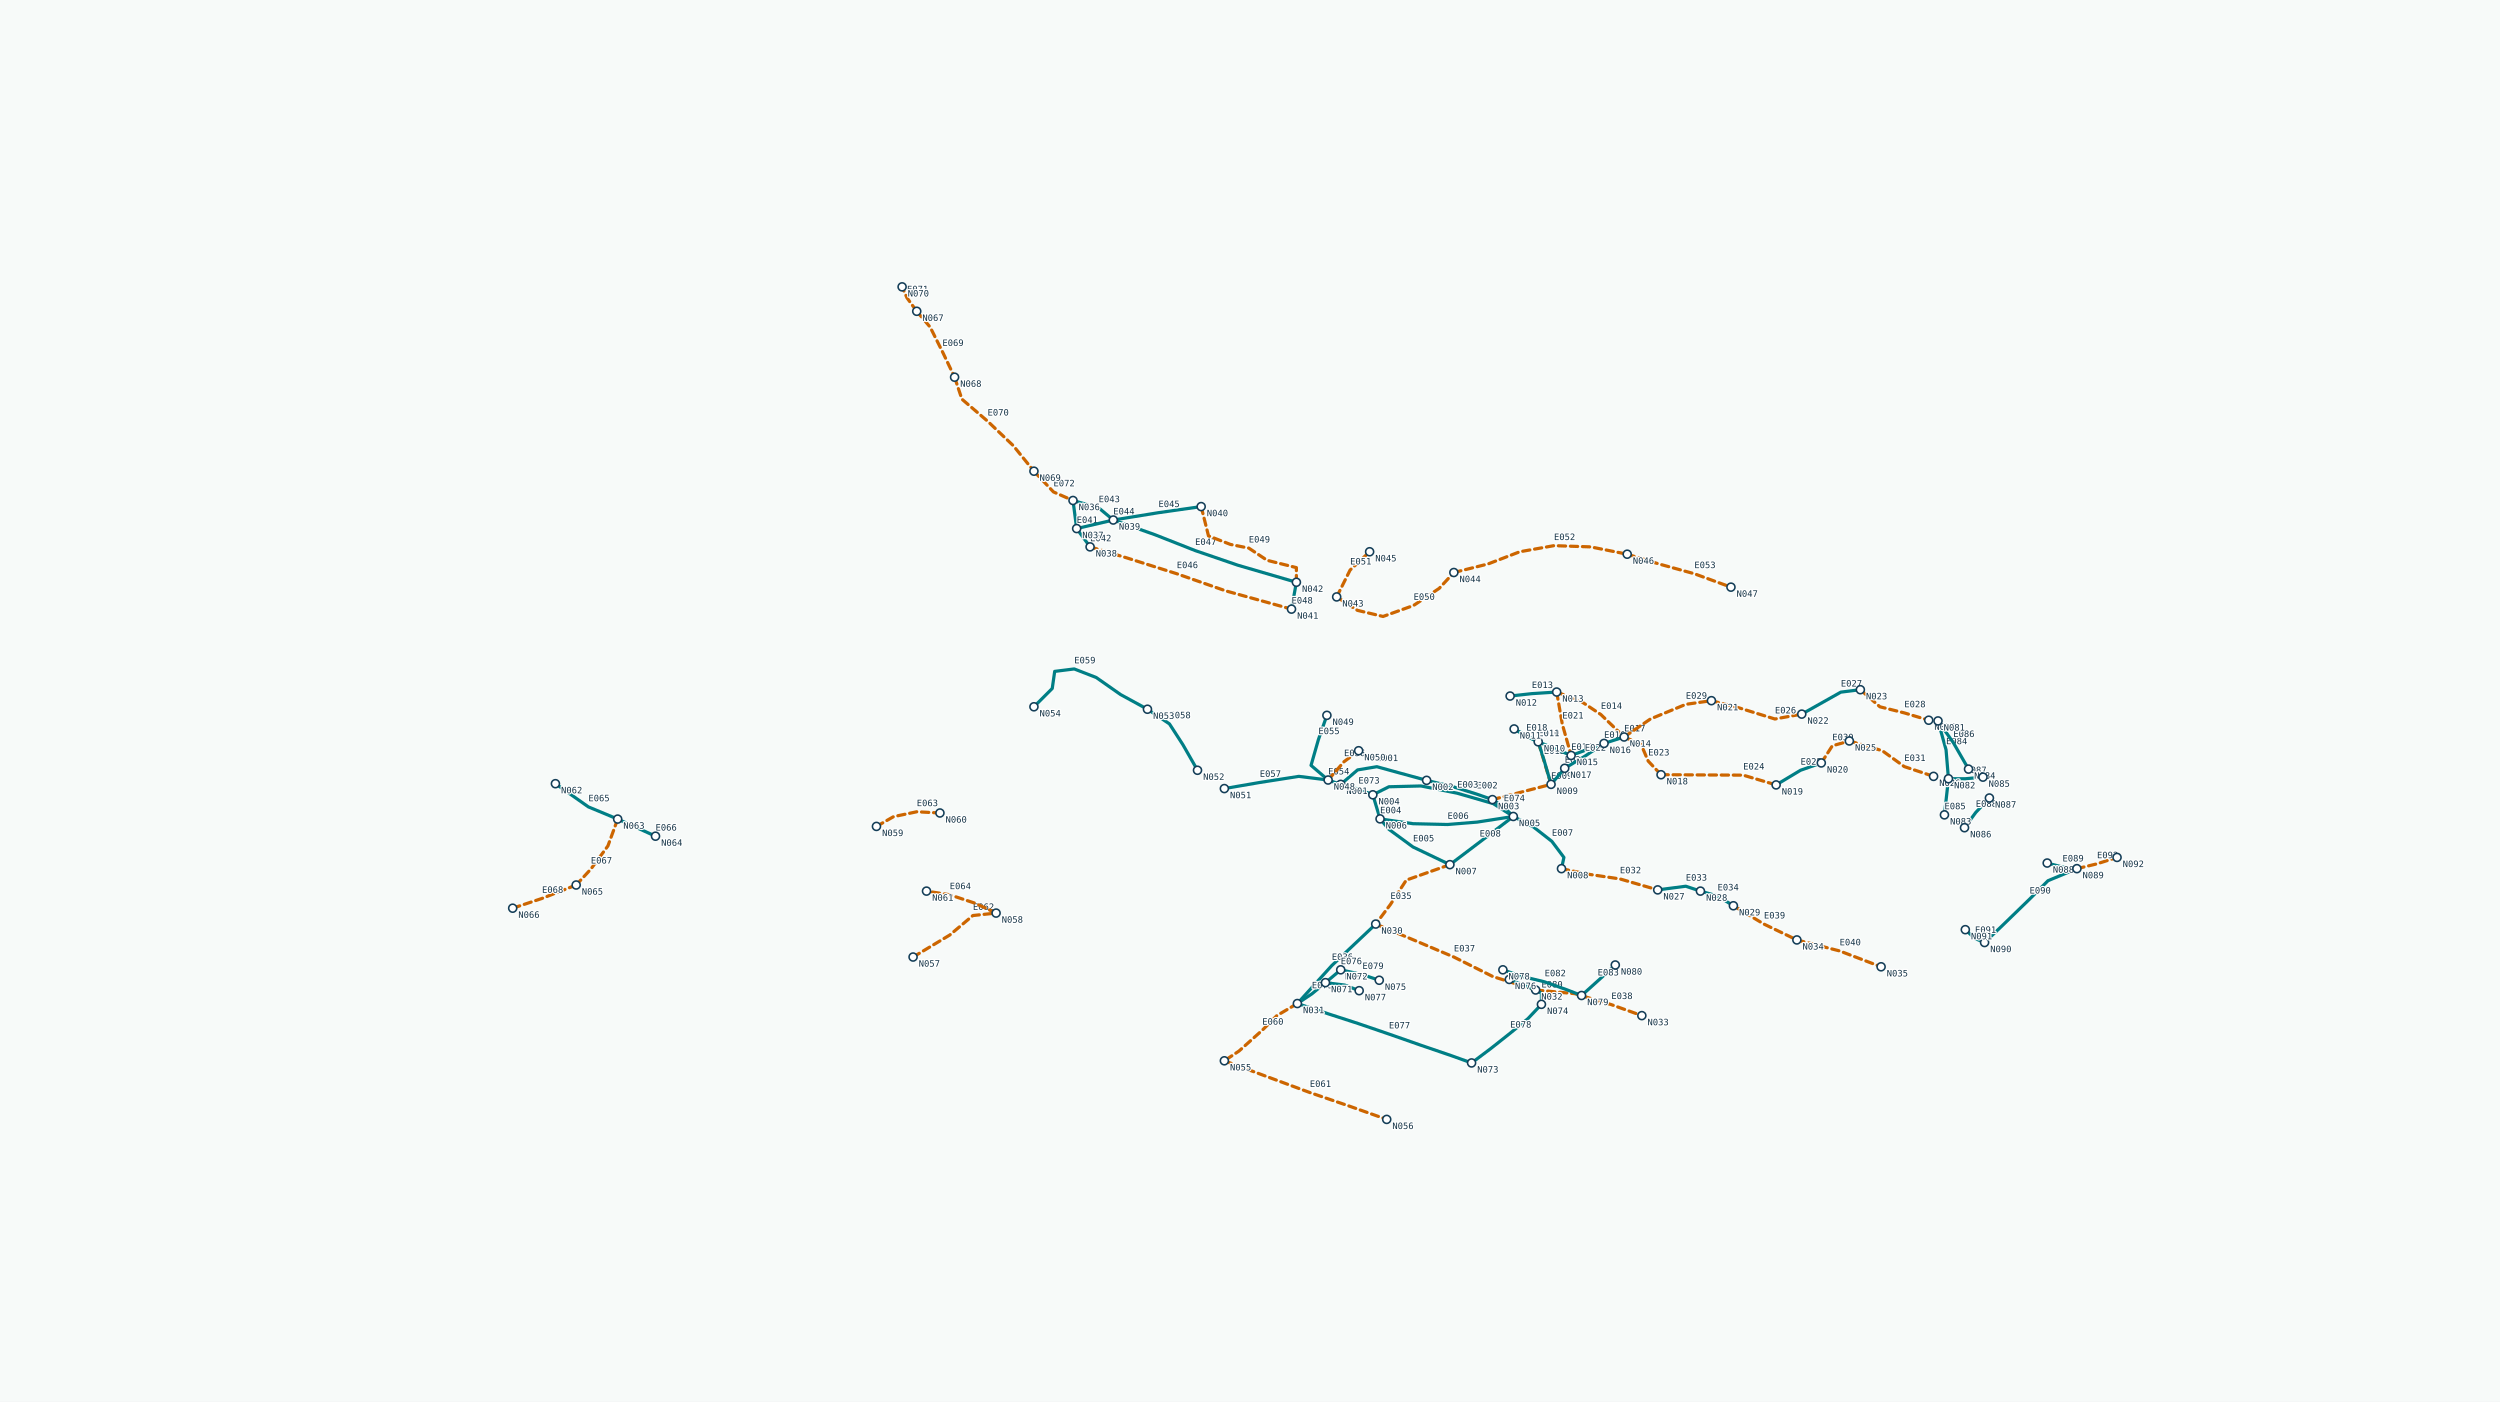
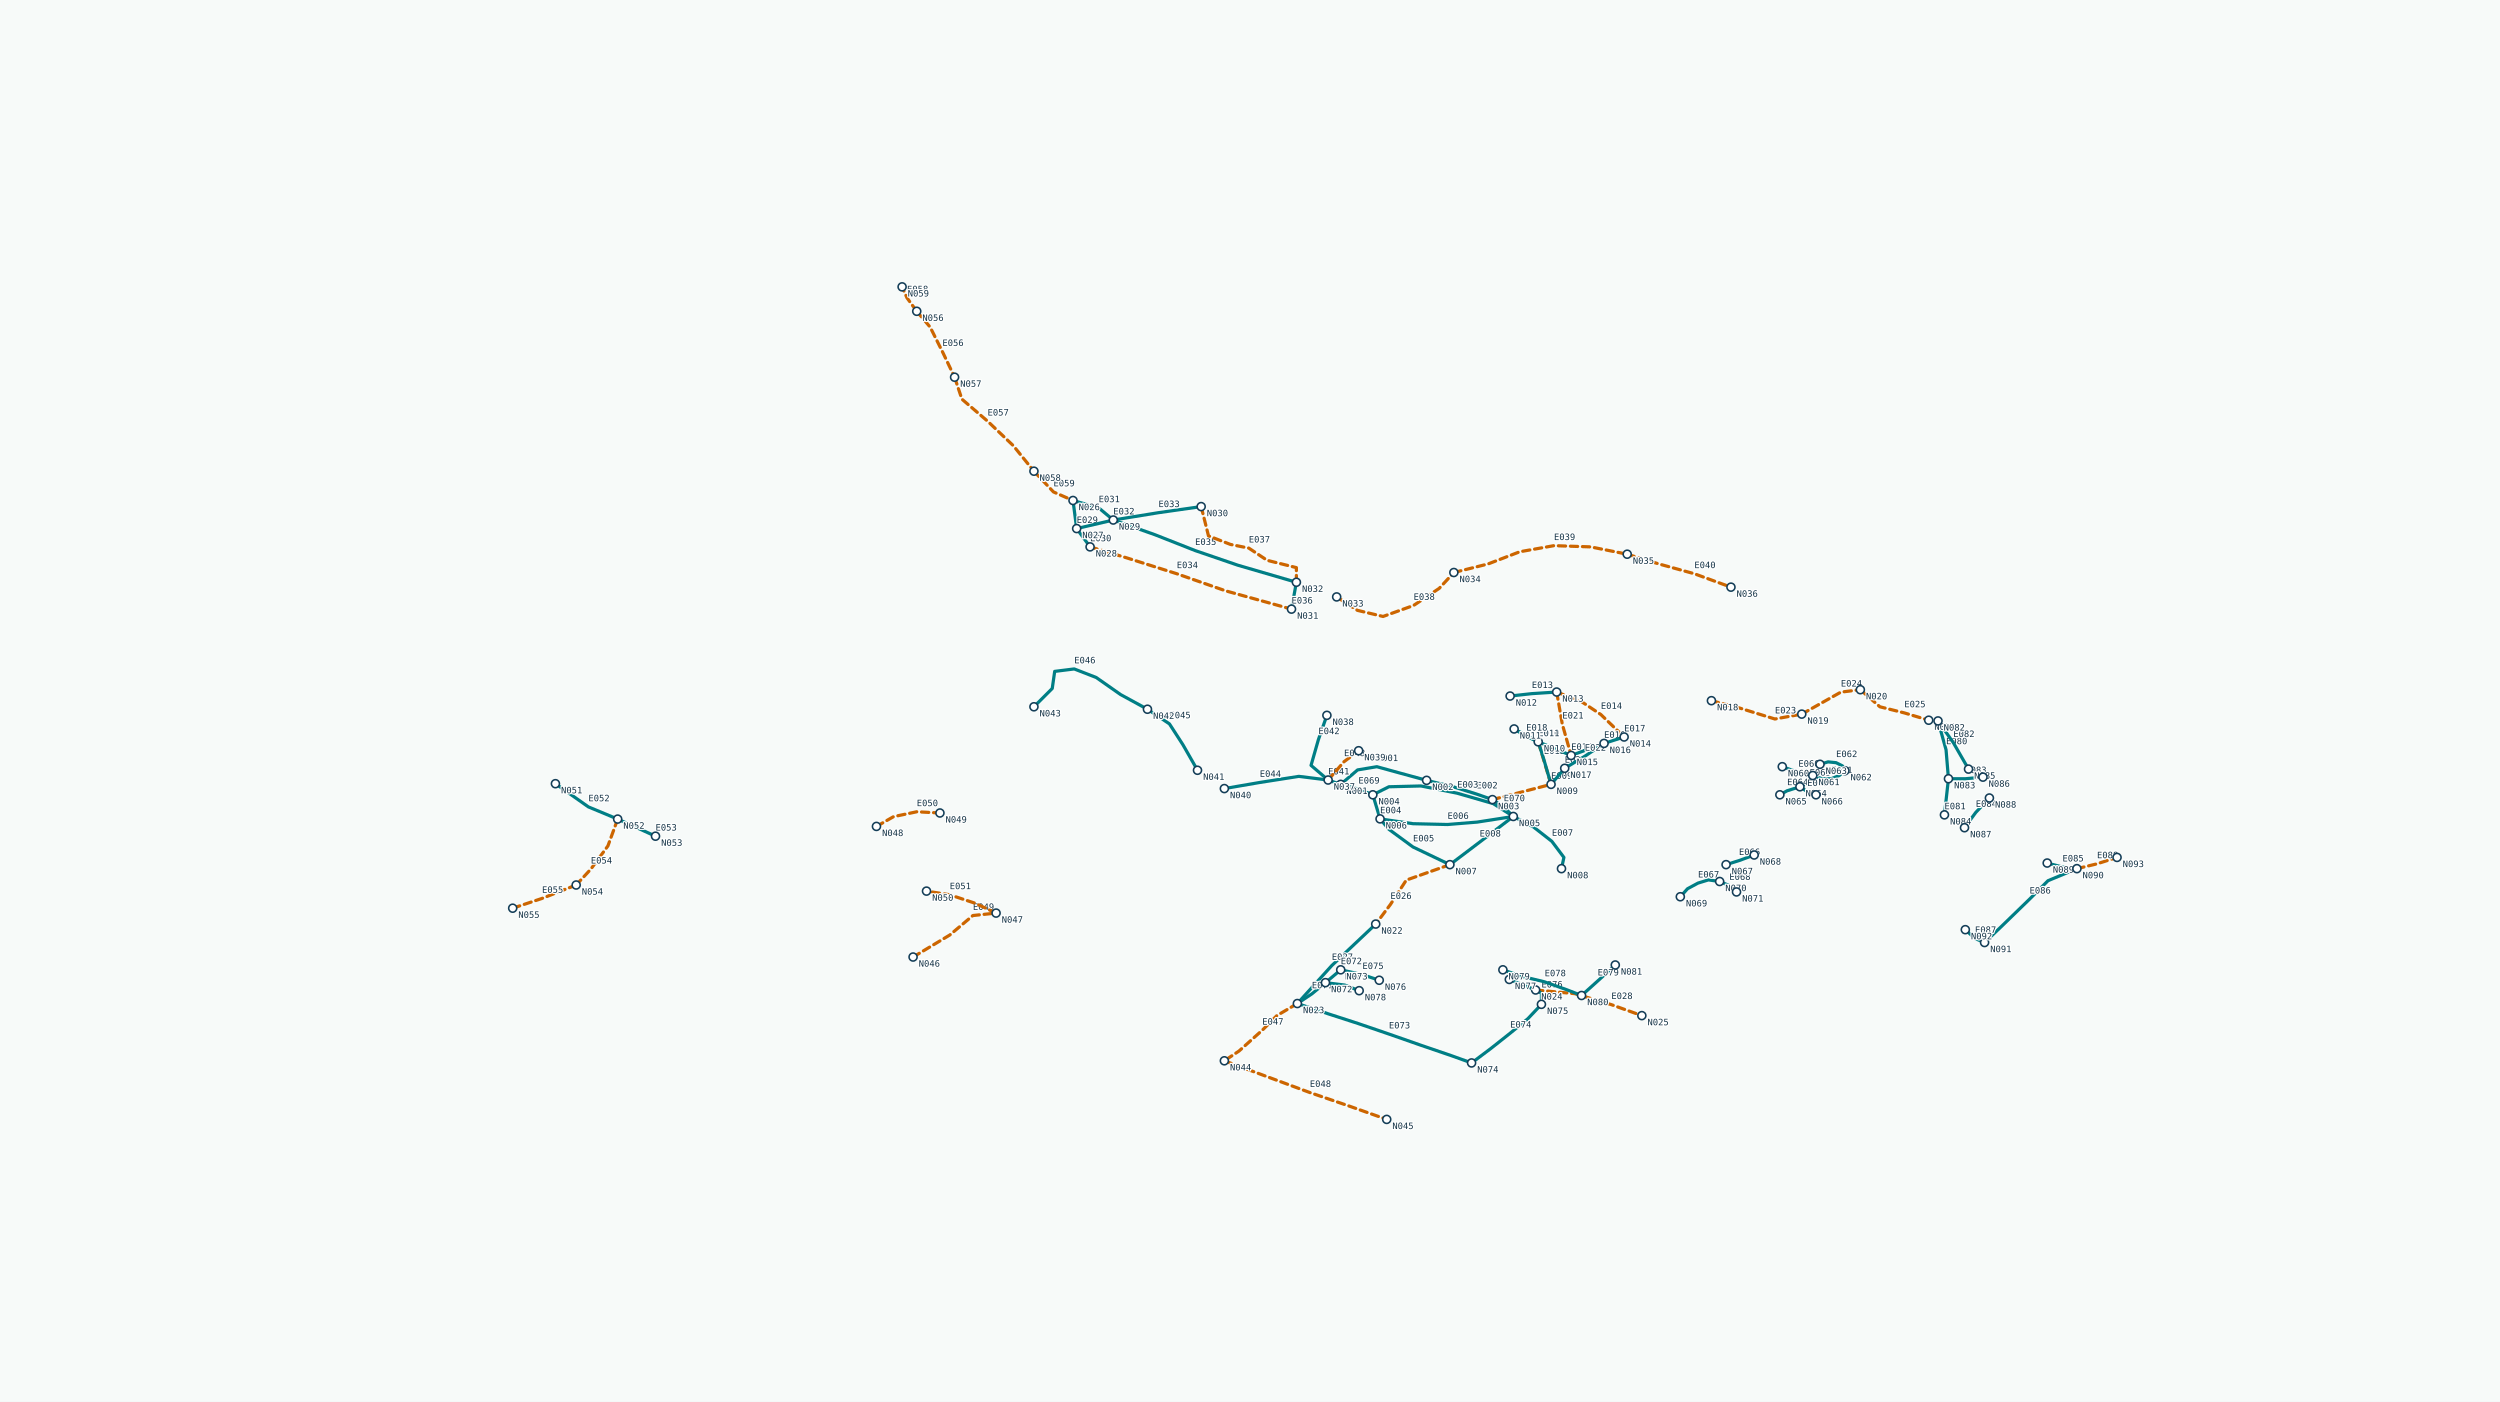
<svg xmlns="http://www.w3.org/2000/svg" width="3114" height="1746" viewBox="0 0 3114 1746">
  <style>polyline{fill:none;stroke:#007e85;stroke-width:4;stroke-linejoin:round;stroke-linecap:round}.uncertain{stroke:#cc6500;stroke-dasharray:9 6}circle{fill:white;stroke:#143e58;stroke-width:2}text{font:11px monospace;fill:#153447;paint-order:stroke;stroke:white;stroke-width:3px;stroke-linejoin:round}</style>
  <rect width="3114" height="1746" fill="#f7faf9" />
  <g>
    <polyline points="1670,977 1691,959 1715,955 1744,963 1777,972" class="" />
    <text x="1715" y="948">E001</text>
  </g>
  <g>
    <polyline points="1777,972 1810,980 1839,989 1859,996" class="" />
    <text x="1839" y="982">E002</text>
  </g>
  <g>
    <polyline points="1710,990 1730,980 1770,979 1815,988 1860,1001 1885,1017" class="" />
    <text x="1815" y="981">E003</text>
  </g>
  <g>
    <polyline points="1710,990 1719,1020" class="" />
    <text x="1719" y="1013">E004</text>
  </g>
  <g>
    <polyline points="1719,1020 1730,1033 1760,1055 1806,1077" class="" />
    <text x="1760" y="1048">E005</text>
  </g>
  <g>
    <polyline points="1719,1020 1760,1026 1803,1027 1840,1024 1885,1017" class="" />
    <text x="1803" y="1020">E006</text>
  </g>
  <g>
    <polyline points="1885,1017 1910,1030 1933,1048 1948,1068 1945,1082" class="" />
    <text x="1933" y="1041">E007</text>
  </g>
  <g>
    <polyline points="1806,1077 1843,1049 1885,1017" class="" />
    <text x="1843" y="1042">E008</text>
  </g>
  <g>
    <polyline points="1859,996 1932,977" class="uncertain" />
    <text x="1932" y="970">E009</text>
  </g>
  <g>
    <polyline points="1932,977 1916,924" class="uncertain" />
    <text x="1916" y="917">E010</text>
  </g>
  <g>
    <polyline points="1886,908 1916,924" class="" />
    <text x="1916" y="917">E011</text>
  </g>
  <g>
    <polyline points="1916,924 1923,946 1932,977" class="" />
    <text x="1923" y="939">E012</text>
  </g>
  <g>
    <polyline points="1881,867 1908,864 1939,862" class="" />
    <text x="1908" y="857">E013</text>
  </g>
  <g>
    <polyline points="1939,862 1970,874 1994,890 2023,918" class="uncertain" />
    <text x="1994" y="883">E014</text>
  </g>
  <g>
    <polyline points="1916,924 1957,941" class="" />
    <text x="1957" y="934">E015</text>
  </g>
  <g>
    <polyline points="1957,941 1998,926" class="" />
    <text x="1998" y="919">E016</text>
  </g>
  <g>
    <polyline points="1998,926 2023,918" class="" />
    <text x="2023" y="911">E017</text>
  </g>
  <g>
    <polyline points="1886,908 1901,917 1916,924" class="" />
    <text x="1901" y="910">E018</text>
  </g>
  <g>
    <polyline points="1957,941 1949,957" class="" />
    <text x="1949" y="950">E019</text>
  </g>
  <g>
    <polyline points="1932,977 1949,957" class="" />
    <text x="1949" y="950">E020</text>
  </g>
  <g>
    <polyline points="1939,862 1946,902 1957,941" class="uncertain" />
    <text x="1946" y="895">E021</text>
  </g>
  <g>
    <polyline points="1949,957 1974,942 1998,926" class="" />
    <text x="1974" y="935">E022</text>
  </g>
  <g>
-     <polyline points="2023,918 2044,927 2053,948 2069,965" class="uncertain" />
-     <text x="2053" y="941">E023</text>
-   </g>
-   <g>
-     <polyline points="2069,965 2171.29,965.52 2212.34,977.69" class="uncertain" />
-     <text x="2171.29" y="958.52">E024</text>
-   </g>
-   <g>
-     <polyline points="2212.34,977.69 2242.75,959.44 2268.6,950.32" class="" />
-     <text x="2242.75" y="952.44">E025</text>
-   </g>
-   <g>
    <polyline points="2131.75,872.77 2166.72,881.89 2210.82,895.58 2244.27,889.5" class="uncertain" />
-     <text x="2210.82" y="888.58">E026</text>
-   </g>
-   <g>
-     <polyline points="2244.27,889.5 2292.93,862.13 2317.25,859.09" class="" />
-     <text x="2292.93" y="855.13">E027</text>
+     <text x="2210.82" y="888.58">E023</text>
+   </g>
+   <g>
+     <polyline points="2244.27,889.5 2292.93,862.13 2317.25,859.09" class="uncertain" />
+     <text x="2292.93" y="855.13">E024</text>
  </g>
  <g>
    <polyline points="2317.25,859.09 2341.58,880.37 2371.99,887.98 2402.4,897.1" class="uncertain" />
-     <text x="2371.99" y="880.98">E028</text>
-   </g>
-   <g>
-     <polyline points="2023,918 2055.73,895.58 2099.82,877.33 2131.75,872.77" class="uncertain" />
-     <text x="2099.82" y="870.33">E029</text>
-   </g>
-   <g>
-     <polyline points="2268.6,950.32 2282.28,929.03 2303.57,922.95" class="uncertain" />
-     <text x="2282.28" y="922.03">E030</text>
-   </g>
-   <g>
-     <polyline points="2303.57,922.95 2344.62,935.11 2371.99,954.88 2408.48,967.04" class="uncertain" />
-     <text x="2371.99" y="947.88">E031</text>
-   </g>
-   <g>
-     <polyline points="1945,1082 1976.66,1088.68 2017.71,1094.77 2064.85,1108.45" class="uncertain" />
-     <text x="2017.71" y="1087.77">E032</text>
-   </g>
-   <g>
-     <polyline points="2064.85,1108.45 2099.82,1103.89 2118.07,1109.97" class="" />
-     <text x="2099.82" y="1096.89">E033</text>
-   </g>
-   <g>
-     <polyline points="2118.07,1109.97 2139.35,1116.05 2159.12,1128.22" class="" />
-     <text x="2139.35" y="1109.05">E034</text>
+     <text x="2371.99" y="880.98">E025</text>
  </g>
  <g>
    <polyline points="1806,1077 1751.63,1096.29 1731.86,1126.7 1713.61,1151.02" class="uncertain" />
-     <text x="1731.86" y="1119.7">E035</text>
+     <text x="1731.86" y="1119.7">E026</text>
  </g>
  <g>
    <polyline points="1713.61,1151.02 1658.87,1202.72 1616,1250" class="" />
-     <text x="1658.87" y="1195.72">E036</text>
-   </g>
-   <g>
-     <polyline points="1713.61,1151.02 1760.75,1170.79 1810.92,1192.08 1859.58,1216.41 1912.8,1233.13" class="uncertain" />
-     <text x="1810.92" y="1185.08">E037</text>
+     <text x="1658.87" y="1195.72">E027</text>
  </g>
  <g>
    <polyline points="1912.8,1233.13 1961.46,1237.69 2007.07,1251.38 2045.08,1265.06" class="uncertain" />
-     <text x="2007.07" y="1244.38">E038</text>
-   </g>
-   <g>
-     <polyline points="2159.12,1128.22 2197.13,1151.02 2238.19,1170.79" class="uncertain" />
-     <text x="2197.13" y="1144.02">E039</text>
-   </g>
-   <g>
-     <polyline points="2238.19,1170.79 2291.41,1184.48 2343.1,1204.24" class="uncertain" />
-     <text x="2291.41" y="1177.48">E040</text>
+     <text x="2007.07" y="1244.38">E028</text>
  </g>
  <g>
    <polyline points="1336.53,623.41 1341.09,658.38" class="" />
-     <text x="1341.09" y="651.38">E041</text>
+     <text x="1341.09" y="651.38">E029</text>
  </g>
  <g>
    <polyline points="1341.09,658.38 1357.81,681.19" class="" />
-     <text x="1357.81" y="674.19">E042</text>
+     <text x="1357.81" y="674.19">E030</text>
  </g>
  <g>
    <polyline points="1336.53,623.41 1368.46,632.53 1386.7,647.74" class="" />
-     <text x="1368.46" y="625.53">E043</text>
+     <text x="1368.46" y="625.53">E031</text>
  </g>
  <g>
    <polyline points="1341.09,658.38 1386.7,647.74" class="" />
-     <text x="1386.7" y="640.74">E044</text>
+     <text x="1386.7" y="640.74">E032</text>
  </g>
  <g>
    <polyline points="1386.7,647.74 1442.96,638.61 1496.18,631.01" class="" />
-     <text x="1442.96" y="631.61">E045</text>
+     <text x="1442.96" y="631.61">E033</text>
  </g>
  <g>
    <polyline points="1357.81,681.19 1403.43,694.87 1465.77,714.64 1526.59,735.93 1608.7,758.73" class="uncertain" />
-     <text x="1465.77" y="707.64">E046</text>
+     <text x="1465.77" y="707.64">E034</text>
  </g>
  <g>
    <polyline points="1386.7,647.74 1438.4,665.98 1488.58,685.75 1541.79,704 1614.78,725.28" class="" />
-     <text x="1488.58" y="678.75">E047</text>
+     <text x="1488.58" y="678.75">E035</text>
  </g>
  <g>
    <polyline points="1614.78,725.28 1608.7,758.73" class="" />
-     <text x="1608.7" y="751.73">E048</text>
+     <text x="1608.7" y="751.73">E036</text>
  </g>
  <g>
    <polyline points="1496.18,631.01 1505.3,667.5 1532.67,678.15 1555.48,682.71 1578.29,697.91 1614.78,707.04 1614.78,725.28" class="uncertain" />
-     <text x="1555.48" y="675.71">E049</text>
+     <text x="1555.48" y="675.71">E037</text>
  </g>
  <g>
    <polyline points="1664.96,743.53 1690.8,760.25 1722.74,767.86 1760.75,754.17 1792.68,732.88 1810.92,713.12" class="uncertain" />
-     <text x="1760.75" y="747.17">E050</text>
-   </g>
-   <g>
-     <polyline points="1664.96,743.53 1681.68,710.08 1706.01,687.27" class="uncertain" />
-     <text x="1681.68" y="703.08">E051</text>
+     <text x="1760.75" y="747.17">E038</text>
  </g>
  <g>
    <polyline points="1810.92,713.12 1853.5,702.47 1893.03,687.27 1935.61,679.67 1981.22,681.19 2026.84,690.31" class="uncertain" />
-     <text x="1935.61" y="672.67">E052</text>
+     <text x="1935.61" y="672.67">E039</text>
  </g>
  <g>
    <polyline points="2026.84,690.31 2066.37,702.47 2110.46,714.64 2156.08,731.36" class="uncertain" />
-     <text x="2110.46" y="707.64">E053</text>
+     <text x="2110.46" y="707.64">E040</text>
  </g>
  <g>
    <polyline points="1670,977 1654.31,971.6" class="" />
-     <text x="1654.31" y="964.6">E054</text>
+     <text x="1654.31" y="964.6">E041</text>
  </g>
  <g>
    <polyline points="1654.31,971.6 1633.03,953.36 1642.15,921.43 1652.79,891.02" class="" />
-     <text x="1642.15" y="914.43">E055</text>
+     <text x="1642.15" y="914.43">E042</text>
  </g>
  <g>
    <polyline points="1654.31,971.6 1674.08,948.8 1692.33,935.11" class="uncertain" />
-     <text x="1674.08" y="941.8">E056</text>
+     <text x="1674.08" y="941.8">E043</text>
  </g>
  <g>
    <polyline points="1654.31,971.6 1617.82,967.04 1569.16,974.65 1525.07,982.25" class="" />
-     <text x="1569.16" y="967.65">E057</text>
+     <text x="1569.16" y="967.65">E044</text>
  </g>
  <g>
    <polyline points="1491.62,959.44 1473.37,927.51 1456.65,901.66 1429.28,883.42" class="" />
-     <text x="1456.65" y="894.66">E058</text>
+     <text x="1456.65" y="894.66">E045</text>
  </g>
  <g>
    <polyline points="1429.28,883.42 1395.83,865.17 1365.42,843.88 1338.05,833.24 1313.72,836.28 1310.68,857.57 1287.87,880.37" class="" />
-     <text x="1338.05" y="826.24">E059</text>
+     <text x="1338.05" y="826.24">E046</text>
  </g>
  <g>
    <polyline points="1616,1250 1590.45,1265.06 1572.21,1283.31 1543.32,1309.16 1525.07,1321.32" class="uncertain" />
-     <text x="1572.21" y="1276.31">E060</text>
+     <text x="1572.21" y="1276.31">E047</text>
  </g>
  <g>
    <polyline points="1525.07,1321.32 1578.29,1341.09 1631.5,1360.85 1680.16,1377.58 1727.3,1394.31" class="uncertain" />
-     <text x="1631.5" y="1353.85">E061</text>
+     <text x="1631.5" y="1353.85">E048</text>
  </g>
  <g>
    <polyline points="1137.34,1192.08 1182.96,1164.71 1211.84,1140.38 1240.73,1137.34" class="uncertain" />
-     <text x="1211.84" y="1133.38">E062</text>
+     <text x="1211.84" y="1133.38">E049</text>
  </g>
  <g>
    <polyline points="1091.72,1029.38 1113.01,1017.22 1141.9,1011.14 1170.79,1012.66" class="uncertain" />
-     <text x="1141.9" y="1004.14">E063</text>
+     <text x="1141.9" y="1004.14">E050</text>
  </g>
  <g>
    <polyline points="1240.73,1137.34 1214.89,1125.18 1182.96,1114.53 1154.07,1109.97" class="uncertain" />
-     <text x="1182.96" y="1107.53">E064</text>
+     <text x="1182.96" y="1107.53">E051</text>
  </g>
  <g>
    <polyline points="691.83,976.17 732.88,1005.06 769.38,1020.26" class="" />
-     <text x="732.88" y="998.06">E065</text>
+     <text x="732.88" y="998.06">E052</text>
  </g>
  <g>
    <polyline points="769.38,1020.26 816.51,1041.55" class="" />
-     <text x="816.51" y="1034.55">E066</text>
+     <text x="816.51" y="1034.55">E053</text>
  </g>
  <g>
    <polyline points="769.38,1020.26 757.21,1053.71 735.93,1082.6 717.68,1102.37" class="uncertain" />
-     <text x="735.93" y="1075.6">E067</text>
+     <text x="735.93" y="1075.6">E054</text>
  </g>
  <g>
    <polyline points="717.68,1102.37 675.11,1119.09 638.61,1131.26" class="uncertain" />
-     <text x="675.11" y="1112.09">E068</text>
+     <text x="675.11" y="1112.09">E055</text>
  </g>
  <g>
    <polyline points="1141.9,387.73 1158.63,407.5 1173.83,437.91 1189.04,469.84" class="uncertain" />
-     <text x="1173.83" y="430.91">E069</text>
+     <text x="1173.83" y="430.91">E056</text>
  </g>
  <g>
    <polyline points="1189.04,469.84 1198.16,497.21 1230.09,524.58 1262.02,554.99 1287.87,586.92" class="uncertain" />
-     <text x="1230.09" y="517.58">E070</text>
+     <text x="1230.09" y="517.58">E057</text>
  </g>
  <g>
    <polyline points="1141.9,387.73 1129.74,371 1123.66,357.32" class="uncertain" />
-     <text x="1129.74" y="364">E071</text>
+     <text x="1129.74" y="364">E058</text>
  </g>
  <g>
    <polyline points="1287.87,586.92 1312.2,612.76 1336.53,623.41" class="uncertain" />
-     <text x="1312.2" y="605.76">E072</text>
+     <text x="1312.2" y="605.76">E059</text>
+   </g>
+   <g>
+     <polyline points="2220,955 2240,962 2258,966" class="" />
+     <text x="2240" y="955">E060</text>
+   </g>
+   <g>
+     <polyline points="2258,966 2270,970 2281,970 2291,966 2298,960" class="" />
+     <text x="2281" y="963">E061</text>
+   </g>
+   <g>
+     <polyline points="2298,960 2295,954 2287,950 2277,949 2267,952" class="" />
+     <text x="2287" y="943">E062</text>
+   </g>
+   <g>
+     <polyline points="2258,966 2254,973 2242,980" class="" />
+     <text x="2254" y="966">E063</text>
+   </g>
+   <g>
+     <polyline points="2242,980 2226,985 2217,990" class="" />
+     <text x="2226" y="978">E064</text>
+   </g>
+   <g>
+     <polyline points="2242,980 2251,986 2262,990" class="" />
+     <text x="2251" y="979">E065</text>
+   </g>
+   <g>
+     <polyline points="2150,1077 2166,1072 2185,1065" class="" />
+     <text x="2166" y="1065">E066</text>
+   </g>
+   <g>
+     <polyline points="2093,1117 2102,1107 2115,1100 2128,1096 2142,1098" class="" />
+     <text x="2115" y="1093">E067</text>
+   </g>
+   <g>
+     <polyline points="2142,1098 2154,1103 2163,1111" class="" />
+     <text x="2154" y="1096">E068</text>
  </g>
  <g>
    <polyline points="1670,977 1692,983 1710,990" class="" />
-     <text x="1692" y="976">E073</text>
+     <text x="1692" y="976">E069</text>
  </g>
  <g>
    <polyline points="1859,996 1873,1005 1885,1017" class="" />
-     <text x="1873" y="998">E074</text>
+     <text x="1873" y="998">E070</text>
  </g>
  <g>
    <polyline points="1616,1250 1634,1238 1651,1224" class="" />
-     <text x="1634" y="1231">E075</text>
+     <text x="1634" y="1231">E071</text>
  </g>
  <g>
    <polyline points="1651,1224 1670,1208" class="" />
-     <text x="1670" y="1201">E076</text>
+     <text x="1670" y="1201">E072</text>
  </g>
  <g>
    <polyline points="1616,1250 1655,1263 1692,1275 1730,1288 1770,1302 1808,1315 1833,1324" class="" />
-     <text x="1730" y="1281">E077</text>
+     <text x="1730" y="1281">E073</text>
  </g>
  <g>
    <polyline points="1833,1324 1857,1306 1881,1287 1903,1269 1920,1251" class="" />
-     <text x="1881" y="1280">E078</text>
+     <text x="1881" y="1280">E074</text>
  </g>
  <g>
    <polyline points="1670,1208 1697,1214 1718,1221" class="" />
-     <text x="1697" y="1207">E079</text>
+     <text x="1697" y="1207">E075</text>
  </g>
  <g>
    <polyline points="1880,1220 1903,1229 1920,1237 1920,1251" class="" />
-     <text x="1920" y="1230">E080</text>
+     <text x="1920" y="1230">E076</text>
  </g>
  <g>
    <polyline points="1651,1224 1675,1227 1693,1234" class="" />
-     <text x="1675" y="1220">E081</text>
+     <text x="1675" y="1220">E077</text>
  </g>
  <g>
    <polyline points="1872,1208 1895,1216 1924,1223 1952,1233 1970,1240" class="" />
-     <text x="1924" y="1216">E082</text>
+     <text x="1924" y="1216">E078</text>
  </g>
  <g>
    <polyline points="1970,1240 1990,1222 2012,1202" class="" />
-     <text x="1990" y="1215">E083</text>
+     <text x="1990" y="1215">E079</text>
  </g>
  <g>
    <polyline points="2414,898 2424,934 2427,970" class="" />
-     <text x="2424" y="927">E084</text>
+     <text x="2424" y="927">E080</text>
  </g>
  <g>
    <polyline points="2427,970 2422,1015" class="" />
-     <text x="2422" y="1008">E085</text>
+     <text x="2422" y="1008">E081</text>
  </g>
  <g>
    <polyline points="2414,898 2433,925 2452,958" class="" />
-     <text x="2433" y="918">E086</text>
+     <text x="2433" y="918">E082</text>
  </g>
  <g>
    <polyline points="2427,970 2448,970 2470,968" class="" />
-     <text x="2448" y="963">E087</text>
+     <text x="2448" y="963">E083</text>
  </g>
  <g>
    <polyline points="2447,1031 2461,1012 2478,994" class="" />
-     <text x="2461" y="1005">E088</text>
+     <text x="2461" y="1005">E084</text>
  </g>
  <g>
    <polyline points="2550,1075 2569,1080 2587,1082" class="" />
-     <text x="2569" y="1073">E089</text>
+     <text x="2569" y="1073">E085</text>
  </g>
  <g>
    <polyline points="2472,1174 2494,1153 2528,1120 2551,1097 2587,1082" class="" />
-     <text x="2528" y="1113">E090</text>
+     <text x="2528" y="1113">E086</text>
  </g>
  <g>
    <polyline points="2472,1174 2460,1169 2448,1158" class="" />
-     <text x="2460" y="1162">E091</text>
+     <text x="2460" y="1162">E087</text>
  </g>
  <g>
    <polyline points="2587,1082 2612,1076 2637,1068" class="uncertain" />
-     <text x="2612" y="1069">E092</text>
+     <text x="2612" y="1069">E088</text>
  </g>
  <g>
    <circle cx="1670" cy="977" r="5" />
    <text x="1677" y="989">N001</text>
  </g>
  <g>
    <circle cx="1777" cy="972" r="5" />
    <text x="1784" y="984">N002</text>
  </g>
  <g>
    <circle cx="1859" cy="996" r="5" />
    <text x="1866" y="1008">N003</text>
  </g>
  <g>
    <circle cx="1710" cy="990" r="5" />
    <text x="1717" y="1002">N004</text>
  </g>
  <g>
    <circle cx="1885" cy="1017" r="5" />
    <text x="1892" y="1029">N005</text>
  </g>
  <g>
    <circle cx="1719" cy="1020" r="5" />
    <text x="1726" y="1032">N006</text>
  </g>
  <g>
    <circle cx="1806" cy="1077" r="5" />
    <text x="1813" y="1089">N007</text>
  </g>
  <g>
    <circle cx="1945" cy="1082" r="5" />
    <text x="1952" y="1094">N008</text>
  </g>
  <g>
    <circle cx="1932" cy="977" r="5" />
    <text x="1939" y="989">N009</text>
  </g>
  <g>
    <circle cx="1916" cy="924" r="5" />
    <text x="1923" y="936">N010</text>
  </g>
  <g>
    <circle cx="1886" cy="908" r="5" />
    <text x="1893" y="920">N011</text>
  </g>
  <g>
    <circle cx="1881" cy="867" r="5" />
    <text x="1888" y="879">N012</text>
  </g>
  <g>
    <circle cx="1939" cy="862" r="5" />
    <text x="1946" y="874">N013</text>
  </g>
  <g>
    <circle cx="2023" cy="918" r="5" />
    <text x="2030" y="930">N014</text>
  </g>
  <g>
    <circle cx="1957" cy="941" r="5" />
    <text x="1964" y="953">N015</text>
  </g>
  <g>
    <circle cx="1998" cy="926" r="5" />
    <text x="2005" y="938">N016</text>
  </g>
  <g>
    <circle cx="1949" cy="957" r="5" />
    <text x="1956" y="969">N017</text>
  </g>
  <g>
-     <circle cx="2069" cy="965" r="5" />
-     <text x="2076" y="977">N018</text>
-   </g>
-   <g>
-     <circle cx="2212.34" cy="977.69" r="5" />
-     <text x="2219.34" y="989.69">N019</text>
-   </g>
-   <g>
-     <circle cx="2268.6" cy="950.32" r="5" />
-     <text x="2275.6" y="962.32">N020</text>
-   </g>
-   <g>
    <circle cx="2131.75" cy="872.77" r="5" />
-     <text x="2138.75" y="884.77">N021</text>
+     <text x="2138.75" y="884.77">N018</text>
  </g>
  <g>
    <circle cx="2244.27" cy="889.5" r="5" />
-     <text x="2251.27" y="901.5">N022</text>
+     <text x="2251.27" y="901.5">N019</text>
  </g>
  <g>
    <circle cx="2317.25" cy="859.09" r="5" />
-     <text x="2324.25" y="871.09">N023</text>
+     <text x="2324.25" y="871.09">N020</text>
  </g>
  <g>
    <circle cx="2402.4" cy="897.1" r="5" />
-     <text x="2409.4" y="909.1">N024</text>
-   </g>
-   <g>
-     <circle cx="2303.57" cy="922.95" r="5" />
-     <text x="2310.57" y="934.95">N025</text>
-   </g>
-   <g>
-     <circle cx="2408.48" cy="967.04" r="5" />
-     <text x="2415.48" y="979.04">N026</text>
-   </g>
-   <g>
-     <circle cx="2064.85" cy="1108.45" r="5" />
-     <text x="2071.85" y="1120.45">N027</text>
-   </g>
-   <g>
-     <circle cx="2118.07" cy="1109.97" r="5" />
-     <text x="2125.07" y="1121.97">N028</text>
-   </g>
-   <g>
-     <circle cx="2159.12" cy="1128.22" r="5" />
-     <text x="2166.12" y="1140.22">N029</text>
+     <text x="2409.4" y="909.1">N021</text>
  </g>
  <g>
    <circle cx="1713.61" cy="1151.02" r="5" />
-     <text x="1720.61" y="1163.02">N030</text>
+     <text x="1720.61" y="1163.02">N022</text>
  </g>
  <g>
    <circle cx="1616" cy="1250" r="5" />
-     <text x="1623" y="1262">N031</text>
+     <text x="1623" y="1262">N023</text>
  </g>
  <g>
    <circle cx="1912.8" cy="1233.13" r="5" />
-     <text x="1919.8" y="1245.13">N032</text>
+     <text x="1919.8" y="1245.13">N024</text>
  </g>
  <g>
    <circle cx="2045.08" cy="1265.06" r="5" />
-     <text x="2052.08" y="1277.06">N033</text>
-   </g>
-   <g>
-     <circle cx="2238.19" cy="1170.79" r="5" />
-     <text x="2245.19" y="1182.79">N034</text>
-   </g>
-   <g>
-     <circle cx="2343.1" cy="1204.24" r="5" />
-     <text x="2350.1" y="1216.24">N035</text>
+     <text x="2052.08" y="1277.06">N025</text>
  </g>
  <g>
    <circle cx="1336.53" cy="623.41" r="5" />
-     <text x="1343.53" y="635.41">N036</text>
+     <text x="1343.53" y="635.41">N026</text>
  </g>
  <g>
    <circle cx="1341.09" cy="658.38" r="5" />
-     <text x="1348.09" y="670.38">N037</text>
+     <text x="1348.09" y="670.38">N027</text>
  </g>
  <g>
    <circle cx="1357.81" cy="681.19" r="5" />
-     <text x="1364.81" y="693.19">N038</text>
+     <text x="1364.81" y="693.19">N028</text>
  </g>
  <g>
    <circle cx="1386.7" cy="647.74" r="5" />
-     <text x="1393.7" y="659.74">N039</text>
+     <text x="1393.7" y="659.74">N029</text>
  </g>
  <g>
    <circle cx="1496.18" cy="631.01" r="5" />
-     <text x="1503.18" y="643.01">N040</text>
+     <text x="1503.18" y="643.01">N030</text>
  </g>
  <g>
    <circle cx="1608.7" cy="758.73" r="5" />
-     <text x="1615.7" y="770.73">N041</text>
+     <text x="1615.7" y="770.73">N031</text>
  </g>
  <g>
    <circle cx="1614.78" cy="725.28" r="5" />
-     <text x="1621.78" y="737.28">N042</text>
+     <text x="1621.78" y="737.28">N032</text>
  </g>
  <g>
    <circle cx="1664.96" cy="743.53" r="5" />
-     <text x="1671.96" y="755.53">N043</text>
+     <text x="1671.96" y="755.53">N033</text>
  </g>
  <g>
    <circle cx="1810.92" cy="713.12" r="5" />
-     <text x="1817.92" y="725.12">N044</text>
-   </g>
-   <g>
-     <circle cx="1706.01" cy="687.27" r="5" />
-     <text x="1713.01" y="699.27">N045</text>
+     <text x="1817.92" y="725.12">N034</text>
  </g>
  <g>
    <circle cx="2026.84" cy="690.31" r="5" />
-     <text x="2033.84" y="702.31">N046</text>
+     <text x="2033.84" y="702.31">N035</text>
  </g>
  <g>
    <circle cx="2156.08" cy="731.36" r="5" />
-     <text x="2163.08" y="743.36">N047</text>
+     <text x="2163.08" y="743.36">N036</text>
  </g>
  <g>
    <circle cx="1654.31" cy="971.6" r="5" />
-     <text x="1661.31" y="983.6">N048</text>
+     <text x="1661.31" y="983.6">N037</text>
  </g>
  <g>
    <circle cx="1652.79" cy="891.02" r="5" />
-     <text x="1659.79" y="903.02">N049</text>
+     <text x="1659.79" y="903.02">N038</text>
  </g>
  <g>
    <circle cx="1692.33" cy="935.11" r="5" />
-     <text x="1699.33" y="947.11">N050</text>
+     <text x="1699.33" y="947.11">N039</text>
  </g>
  <g>
    <circle cx="1525.07" cy="982.25" r="5" />
-     <text x="1532.07" y="994.25">N051</text>
+     <text x="1532.07" y="994.25">N040</text>
  </g>
  <g>
    <circle cx="1491.62" cy="959.44" r="5" />
-     <text x="1498.62" y="971.44">N052</text>
+     <text x="1498.62" y="971.44">N041</text>
  </g>
  <g>
    <circle cx="1429.28" cy="883.42" r="5" />
-     <text x="1436.28" y="895.42">N053</text>
+     <text x="1436.28" y="895.42">N042</text>
  </g>
  <g>
    <circle cx="1287.87" cy="880.37" r="5" />
-     <text x="1294.87" y="892.37">N054</text>
+     <text x="1294.87" y="892.37">N043</text>
  </g>
  <g>
    <circle cx="1525.07" cy="1321.32" r="5" />
-     <text x="1532.07" y="1333.32">N055</text>
+     <text x="1532.07" y="1333.32">N044</text>
  </g>
  <g>
    <circle cx="1727.3" cy="1394.31" r="5" />
-     <text x="1734.3" y="1406.31">N056</text>
+     <text x="1734.3" y="1406.31">N045</text>
  </g>
  <g>
    <circle cx="1137.34" cy="1192.08" r="5" />
-     <text x="1144.34" y="1204.08">N057</text>
+     <text x="1144.34" y="1204.08">N046</text>
  </g>
  <g>
    <circle cx="1240.73" cy="1137.34" r="5" />
-     <text x="1247.73" y="1149.34">N058</text>
+     <text x="1247.73" y="1149.34">N047</text>
  </g>
  <g>
    <circle cx="1091.72" cy="1029.38" r="5" />
-     <text x="1098.72" y="1041.38">N059</text>
+     <text x="1098.72" y="1041.38">N048</text>
  </g>
  <g>
    <circle cx="1170.79" cy="1012.66" r="5" />
-     <text x="1177.79" y="1024.66">N060</text>
+     <text x="1177.79" y="1024.66">N049</text>
  </g>
  <g>
    <circle cx="1154.07" cy="1109.97" r="5" />
-     <text x="1161.07" y="1121.97">N061</text>
+     <text x="1161.07" y="1121.97">N050</text>
  </g>
  <g>
    <circle cx="691.83" cy="976.17" r="5" />
-     <text x="698.83" y="988.17">N062</text>
+     <text x="698.83" y="988.17">N051</text>
  </g>
  <g>
    <circle cx="769.38" cy="1020.26" r="5" />
-     <text x="776.38" y="1032.26">N063</text>
+     <text x="776.38" y="1032.26">N052</text>
  </g>
  <g>
    <circle cx="816.51" cy="1041.55" r="5" />
-     <text x="823.51" y="1053.55">N064</text>
+     <text x="823.51" y="1053.55">N053</text>
  </g>
  <g>
    <circle cx="717.68" cy="1102.37" r="5" />
-     <text x="724.68" y="1114.37">N065</text>
+     <text x="724.68" y="1114.37">N054</text>
  </g>
  <g>
    <circle cx="638.61" cy="1131.26" r="5" />
-     <text x="645.61" y="1143.26">N066</text>
+     <text x="645.61" y="1143.26">N055</text>
  </g>
  <g>
    <circle cx="1141.9" cy="387.73" r="5" />
-     <text x="1148.9" y="399.73">N067</text>
+     <text x="1148.9" y="399.73">N056</text>
  </g>
  <g>
    <circle cx="1189.04" cy="469.84" r="5" />
-     <text x="1196.04" y="481.84">N068</text>
+     <text x="1196.04" y="481.84">N057</text>
  </g>
  <g>
    <circle cx="1287.87" cy="586.92" r="5" />
-     <text x="1294.87" y="598.92">N069</text>
+     <text x="1294.87" y="598.92">N058</text>
  </g>
  <g>
    <circle cx="1123.66" cy="357.32" r="5" />
-     <text x="1130.66" y="369.32">N070</text>
+     <text x="1130.66" y="369.32">N059</text>
+   </g>
+   <g>
+     <circle cx="2220" cy="955" r="5" />
+     <text x="2227" y="967">N060</text>
+   </g>
+   <g>
+     <circle cx="2258" cy="966" r="5" />
+     <text x="2265" y="978">N061</text>
+   </g>
+   <g>
+     <circle cx="2298" cy="960" r="5" />
+     <text x="2305" y="972">N062</text>
+   </g>
+   <g>
+     <circle cx="2267" cy="952" r="5" />
+     <text x="2274" y="964">N063</text>
+   </g>
+   <g>
+     <circle cx="2242" cy="980" r="5" />
+     <text x="2249" y="992">N064</text>
+   </g>
+   <g>
+     <circle cx="2217" cy="990" r="5" />
+     <text x="2224" y="1002">N065</text>
+   </g>
+   <g>
+     <circle cx="2262" cy="990" r="5" />
+     <text x="2269" y="1002">N066</text>
+   </g>
+   <g>
+     <circle cx="2150" cy="1077" r="5" />
+     <text x="2157" y="1089">N067</text>
+   </g>
+   <g>
+     <circle cx="2185" cy="1065" r="5" />
+     <text x="2192" y="1077">N068</text>
+   </g>
+   <g>
+     <circle cx="2093" cy="1117" r="5" />
+     <text x="2100" y="1129">N069</text>
+   </g>
+   <g>
+     <circle cx="2142" cy="1098" r="5" />
+     <text x="2149" y="1110">N070</text>
+   </g>
+   <g>
+     <circle cx="2163" cy="1111" r="5" />
+     <text x="2170" y="1123">N071</text>
  </g>
  <g>
    <circle cx="1651" cy="1224" r="5" />
-     <text x="1658" y="1236">N071</text>
+     <text x="1658" y="1236">N072</text>
  </g>
  <g>
    <circle cx="1670" cy="1208" r="5" />
-     <text x="1677" y="1220">N072</text>
+     <text x="1677" y="1220">N073</text>
  </g>
  <g>
    <circle cx="1833" cy="1324" r="5" />
-     <text x="1840" y="1336">N073</text>
+     <text x="1840" y="1336">N074</text>
  </g>
  <g>
    <circle cx="1920" cy="1251" r="5" />
-     <text x="1927" y="1263">N074</text>
+     <text x="1927" y="1263">N075</text>
  </g>
  <g>
    <circle cx="1718" cy="1221" r="5" />
-     <text x="1725" y="1233">N075</text>
+     <text x="1725" y="1233">N076</text>
  </g>
  <g>
    <circle cx="1880" cy="1220" r="5" />
-     <text x="1887" y="1232">N076</text>
+     <text x="1887" y="1232">N077</text>
  </g>
  <g>
    <circle cx="1693" cy="1234" r="5" />
-     <text x="1700" y="1246">N077</text>
+     <text x="1700" y="1246">N078</text>
  </g>
  <g>
    <circle cx="1872" cy="1208" r="5" />
-     <text x="1879" y="1220">N078</text>
+     <text x="1879" y="1220">N079</text>
  </g>
  <g>
    <circle cx="1970" cy="1240" r="5" />
-     <text x="1977" y="1252">N079</text>
+     <text x="1977" y="1252">N080</text>
  </g>
  <g>
    <circle cx="2012" cy="1202" r="5" />
-     <text x="2019" y="1214">N080</text>
+     <text x="2019" y="1214">N081</text>
  </g>
  <g>
    <circle cx="2414" cy="898" r="5" />
-     <text x="2421" y="910">N081</text>
+     <text x="2421" y="910">N082</text>
  </g>
  <g>
    <circle cx="2427" cy="970" r="5" />
-     <text x="2434" y="982">N082</text>
+     <text x="2434" y="982">N083</text>
  </g>
  <g>
    <circle cx="2422" cy="1015" r="5" />
-     <text x="2429" y="1027">N083</text>
+     <text x="2429" y="1027">N084</text>
  </g>
  <g>
    <circle cx="2452" cy="958" r="5" />
-     <text x="2459" y="970">N084</text>
+     <text x="2459" y="970">N085</text>
  </g>
  <g>
    <circle cx="2470" cy="968" r="5" />
-     <text x="2477" y="980">N085</text>
+     <text x="2477" y="980">N086</text>
  </g>
  <g>
    <circle cx="2447" cy="1031" r="5" />
-     <text x="2454" y="1043">N086</text>
+     <text x="2454" y="1043">N087</text>
  </g>
  <g>
    <circle cx="2478" cy="994" r="5" />
-     <text x="2485" y="1006">N087</text>
+     <text x="2485" y="1006">N088</text>
  </g>
  <g>
    <circle cx="2550" cy="1075" r="5" />
-     <text x="2557" y="1087">N088</text>
+     <text x="2557" y="1087">N089</text>
  </g>
  <g>
    <circle cx="2587" cy="1082" r="5" />
-     <text x="2594" y="1094">N089</text>
+     <text x="2594" y="1094">N090</text>
  </g>
  <g>
    <circle cx="2472" cy="1174" r="5" />
-     <text x="2479" y="1186">N090</text>
+     <text x="2479" y="1186">N091</text>
  </g>
  <g>
    <circle cx="2448" cy="1158" r="5" />
-     <text x="2455" y="1170">N091</text>
+     <text x="2455" y="1170">N092</text>
  </g>
  <g>
    <circle cx="2637" cy="1068" r="5" />
-     <text x="2644" y="1080">N092</text>
+     <text x="2644" y="1080">N093</text>
  </g>
</svg>
